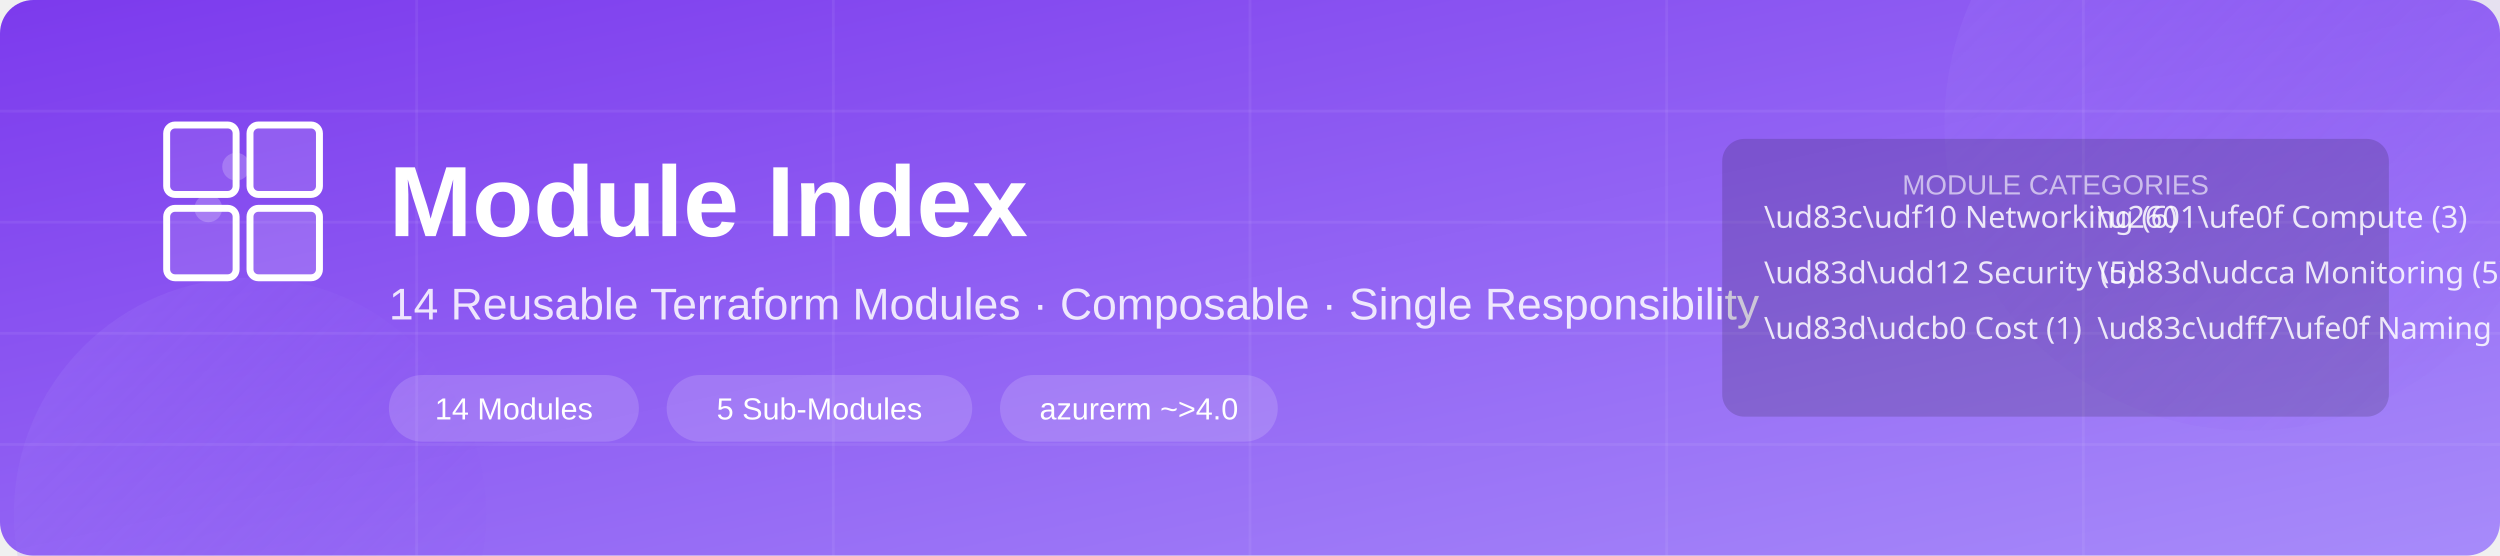
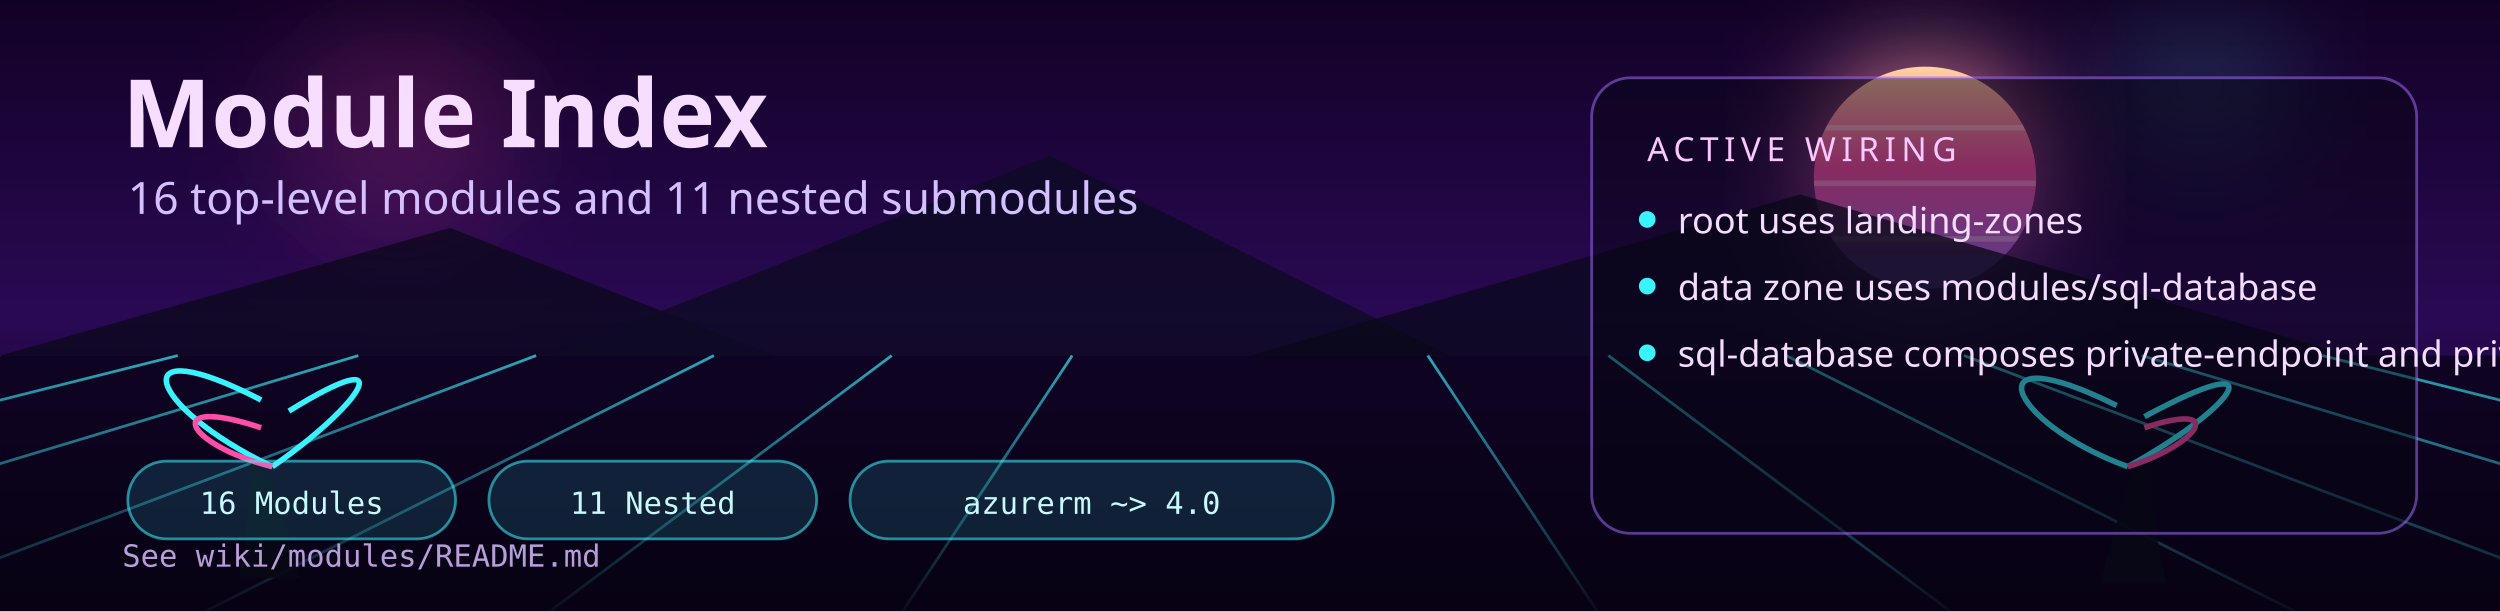
- <svg xmlns="http://www.w3.org/2000/svg" viewBox="0 0 900 200">
+ <svg xmlns="http://www.w3.org/2000/svg" width="900" height="220" viewBox="0 0 900 220">
  <defs>
-     <linearGradient id="bg" x1="0%" y1="0%" x2="100%" y2="100%">
-       <stop offset="0%" style="stop-color:#7C3AED" />
-       <stop offset="100%" style="stop-color:#A78BFA" />
+     <linearGradient id="bg" x1="0" y1="0" x2="0" y2="1">
+       <stop offset="0%" stop-color="#120126" />
+       <stop offset="52%" stop-color="#2a0954" />
+       <stop offset="100%" stop-color="#070111" />
    </linearGradient>
-     <linearGradient id="glow" x1="0%" y1="0%" x2="100%" y2="100%">
-       <stop offset="0%" style="stop-color:#A78BFA;stop-opacity:0.25" />
-       <stop offset="100%" style="stop-color:#7C3AED;stop-opacity:0" />
+     <linearGradient id="sun" x1="0" y1="0" x2="0" y2="1">
+       <stop offset="0%" stop-color="#ffd29f" />
+       <stop offset="45%" stop-color="#ff4ea8" />
+       <stop offset="100%" stop-color="#a56fff" />
    </linearGradient>
+     <linearGradient id="grid" x1="0" y1="0" x2="0" y2="1">
+       <stop offset="0%" stop-color="rgba(57,244,255,0.75)" />
+       <stop offset="100%" stop-color="rgba(57,244,255,0.05)" />
+     </linearGradient>
+     <filter id="softGlow" x="-40%" y="-40%" width="180%" height="180%">
+       <feGaussianBlur stdDeviation="20" />
+     </filter>
+     <clipPath id="sunClip">
+       <circle cx="693" cy="64" r="40" />
+     </clipPath>
  </defs>
-   <rect width="900" height="200" rx="12" fill="url(#bg)" />
-   <circle cx="810" cy="45" r="110" fill="url(#glow)" />
-   <circle cx="90" cy="185" r="85" fill="url(#glow)" />
-   <g stroke="rgba(255,255,255,0.06)" stroke-width="1">
-     <line x1="0" y1="40" x2="900" y2="40" />
-     <line x1="0" y1="80" x2="900" y2="80" />
-     <line x1="0" y1="120" x2="900" y2="120" />
-     <line x1="0" y1="160" x2="900" y2="160" />
-     <line x1="150" y1="0" x2="150" y2="200" />
-     <line x1="300" y1="0" x2="300" y2="200" />
-     <line x1="450" y1="0" x2="450" y2="200" />
-     <line x1="600" y1="0" x2="600" y2="200" />
-     <line x1="750" y1="0" x2="750" y2="200" />
+   <rect width="900" height="220" fill="url(#bg)" />
+   <circle cx="693" cy="64" r="40" fill="url(#sun)" filter="url(#softGlow)" opacity="0.9" />
+   <circle cx="693" cy="64" r="40" fill="url(#sun)" />
+   <g clip-path="url(#sunClip)" stroke="rgba(255,255,255,0.35)" stroke-width="2">
+     <line x1="653" y1="46" x2="733" y2="46" />
+     <line x1="653" y1="66" x2="733" y2="66" />
+     <line x1="653" y1="86" x2="733" y2="86" />
+     <line x1="653" y1="106" x2="733" y2="106" />
  </g>
-   <g transform="translate(55,40)" fill="none" stroke="white" stroke-width="2.5" stroke-linejoin="round">
-     <rect x="5" y="5" width="25" height="25" rx="3" fill="rgba(255,255,255,0.08)" />
-     <rect x="35" y="5" width="25" height="25" rx="3" fill="rgba(255,255,255,0.12)" />
-     <rect x="5" y="35" width="25" height="25" rx="3" fill="rgba(255,255,255,0.1)" />
-     <rect x="35" y="35" width="25" height="25" rx="3" fill="rgba(255,255,255,0.15)" />
-     <circle cx="30" cy="20" r="5" fill="rgba(255,255,255,0.2)" stroke="none" />
-     <circle cx="20" cy="35" r="5" fill="rgba(255,255,255,0.2)" stroke="none" />
+   <circle cx="144" cy="48" r="42" fill="rgba(255,78,168,0.18)" filter="url(#softGlow)" />
+   <circle cx="792" cy="26" r="33" fill="rgba(57,244,255,0.14)" filter="url(#softGlow)" />
+   <polygon points="0,128 162,82 279,128" fill="rgba(8,8,22,0.7)" />
+   <polygon points="198,128 378,56 522,128" fill="rgba(14,10,36,0.82)" />
+   <polygon points="450,128 648,70 846,128" fill="rgba(8,8,26,0.75)" />
+   <rect x="0" y="128" width="900" height="92" fill="rgba(7,2,20,0.72)" />
+   <g stroke="url(#grid)" stroke-width="1" opacity="0.9">
+     <line x1="0" y1="136" x2="900" y2="136" />
+     <line x1="0" y1="154" x2="900" y2="154" />
+     <line x1="0" y1="172" x2="900" y2="172" />
+     <line x1="0" y1="190" x2="900" y2="190" />
+     <line x1="0" y1="208" x2="900" y2="208" />
+     <line x1="0" y1="128" x2="-427" y2="220" />
+     <line x1="64" y1="128" x2="-303" y2="220" />
+     <line x1="129" y1="128" x2="-176" y2="220" />
+     <line x1="193" y1="128" x2="-51" y2="220" />
+     <line x1="257" y1="128" x2="74" y2="220" />
+     <line x1="321" y1="128" x2="198" y2="220" />
+     <line x1="386" y1="128" x2="325" y2="220" />
+     <line x1="450" y1="128" x2="450" y2="220" />
+     <line x1="514" y1="128" x2="575" y2="220" />
+     <line x1="579" y1="128" x2="702" y2="220" />
+     <line x1="643" y1="128" x2="826" y2="220" />
+     <line x1="707" y1="128" x2="951" y2="220" />
+     <line x1="771" y1="128" x2="1076" y2="220" />
+     <line x1="836" y1="128" x2="1203" y2="220" />
+     <line x1="900" y1="128" x2="1328" y2="220" />
  </g>
-   <text x="140" y="85" font-family="Segoe UI,Arial,sans-serif" font-size="36" font-weight="700" fill="white">Module Index</text>
-   <text x="140" y="115" font-family="Segoe UI,Arial,sans-serif" font-size="16" fill="rgba(255,255,255,0.85)">14 Reusable Terraform Modules · Composable · Single Responsibility</text>
-   <g transform="translate(140,135)">
-     <rect width="90" height="24" rx="12" fill="rgba(255,255,255,0.15)" />
-     <text x="45" y="16" font-family="Segoe UI,Arial,sans-serif" font-size="11" fill="white" text-anchor="middle">14 Modules</text>
-     <rect x="100" width="110" height="24" rx="12" fill="rgba(255,255,255,0.15)" />
-     <text x="155" y="16" font-family="Segoe UI,Arial,sans-serif" font-size="11" fill="white" text-anchor="middle">5 Sub-Modules</text>
-     <rect x="220" width="100" height="24" rx="12" fill="rgba(255,255,255,0.15)" />
-     <text x="270" y="16" font-family="Segoe UI,Arial,sans-serif" font-size="11" fill="white" text-anchor="middle">azurerm ~&gt;4.0</text>
+   <path d="M 86 208 C 94 168, 84 158, 98 174 L 108 208 Z" fill="rgba(8,8,22,0.92)" />
+   <path d="M 98 168 C 52 146, 44 118, 94 144" stroke="#39f4ff" stroke-width="2" fill="none" />
+   <path d="M 98 168 C 130 146, 146 122, 104 148" stroke="#39f4ff" stroke-width="2" fill="none" />
+   <path d="M 98 168 C 66 160, 58 142, 94 154" stroke="#ff4ea8" stroke-width="2" fill="none" />
+   <path d="M 780 210 C 770 172, 782 152, 766 174 L 756 210 Z" fill="rgba(8,8,22,0.92)" />
+   <path d="M 766 168 C 722 152, 710 120, 762 146" stroke="#39f4ff" stroke-width="2" fill="none" />
+   <path d="M 766 168 C 806 146, 820 124, 772 150" stroke="#39f4ff" stroke-width="2" fill="none" />
+   <path d="M 766 168 C 792 160, 802 144, 772 154" stroke="#ff4ea8" stroke-width="2" fill="none" />
+   <text x="44" y="53" font-family="'Orbitron','Segoe UI',sans-serif" font-size="34" font-weight="700" fill="#f7ddff">Module Index</text>
+   <text x="46" y="77" font-family="'Space Grotesk','Segoe UI',sans-serif" font-size="16" fill="#d4c0ff">16 top-level modules and 11 nested submodules</text>
+   <g transform="translate(46,166)">
+     <rect width="118" height="28" rx="14" fill="rgba(57,244,255,0.13)" stroke="rgba(57,244,255,0.55)" />
+     <text x="59" y="19" text-anchor="middle" font-family="'IBM Plex Mono','Consolas',monospace" font-size="11" fill="#c7faff">16 Modules</text>
  </g>
-   <g transform="translate(620,50)">
-     <rect width="240" height="100" rx="8" fill="rgba(0,0,0,0.15)" />
-     <text x="120" y="20" font-family="Segoe UI,Arial,sans-serif" font-size="10" fill="rgba(255,255,255,0.6)" text-anchor="middle">MODULE CATEGORIES</text>
-     <g transform="translate(15,32)" font-family="Segoe UI" font-size="11" fill="rgba(255,255,255,0.85)">
-       <text x="0" y="0">\ud83c\udf10 Networking (6)</text>
-       <text x="120" y="0">\u2601\ufe0f Compute (3)</text>
-       <text x="0" y="20">\ud83d\udd12 Security (5)</text>
-       <text x="120" y="20">\ud83d\udcca Monitoring (5)</text>
-       <text x="0" y="40">\ud83d\udcb0 Cost (1)</text>
-       <text x="120" y="40">\ud83c\udff7\ufe0f Naming (1)</text>
-     </g>
+   <g transform="translate(176,166)">
+     <rect width="118" height="28" rx="14" fill="rgba(57,244,255,0.13)" stroke="rgba(57,244,255,0.55)" />
+     <text x="59" y="19" text-anchor="middle" font-family="'IBM Plex Mono','Consolas',monospace" font-size="11" fill="#c7faff">11 Nested</text>
  </g>
+   <g transform="translate(306,166)">
+     <rect width="174" height="28" rx="14" fill="rgba(57,244,255,0.13)" stroke="rgba(57,244,255,0.55)" />
+     <text x="87" y="19" text-anchor="middle" font-family="'IBM Plex Mono','Consolas',monospace" font-size="11" fill="#c7faff">azurerm ~&gt; 4.0</text>
+   </g>
+   <g transform="translate(573,28)">
+     <rect width="297" height="164" rx="14" fill="rgba(7,5,20,0.48)" stroke="rgba(165,111,255,0.52)" />
+     <text x="20" y="30" font-family="'Orbitron','Segoe UI',sans-serif" font-size="12" letter-spacing="2" fill="#f9c8ff">ACTIVE WIRING</text>
+     <circle cx="20" cy="51" r="3" fill="#39f4ff" />
+     <text x="31" y="56" font-family="'Space Grotesk','Segoe UI',sans-serif" font-size="13" fill="#f3dcff">root uses landing-zones</text>
+     <circle cx="20" cy="75" r="3" fill="#39f4ff" />
+     <text x="31" y="80" font-family="'Space Grotesk','Segoe UI',sans-serif" font-size="13" fill="#f3dcff">data zone uses modules/sql-database</text>
+     <circle cx="20" cy="99" r="3" fill="#39f4ff" />
+     <text x="31" y="104" font-family="'Space Grotesk','Segoe UI',sans-serif" font-size="13" fill="#f3dcff">sql-database composes private-endpoint and private-dns-zone</text>
+   </g>
+   <text x="44" y="204" font-family="'IBM Plex Mono','Consolas',monospace" font-size="11" fill="#b89ed8">See wiki/modules/README.md</text>
</svg>
